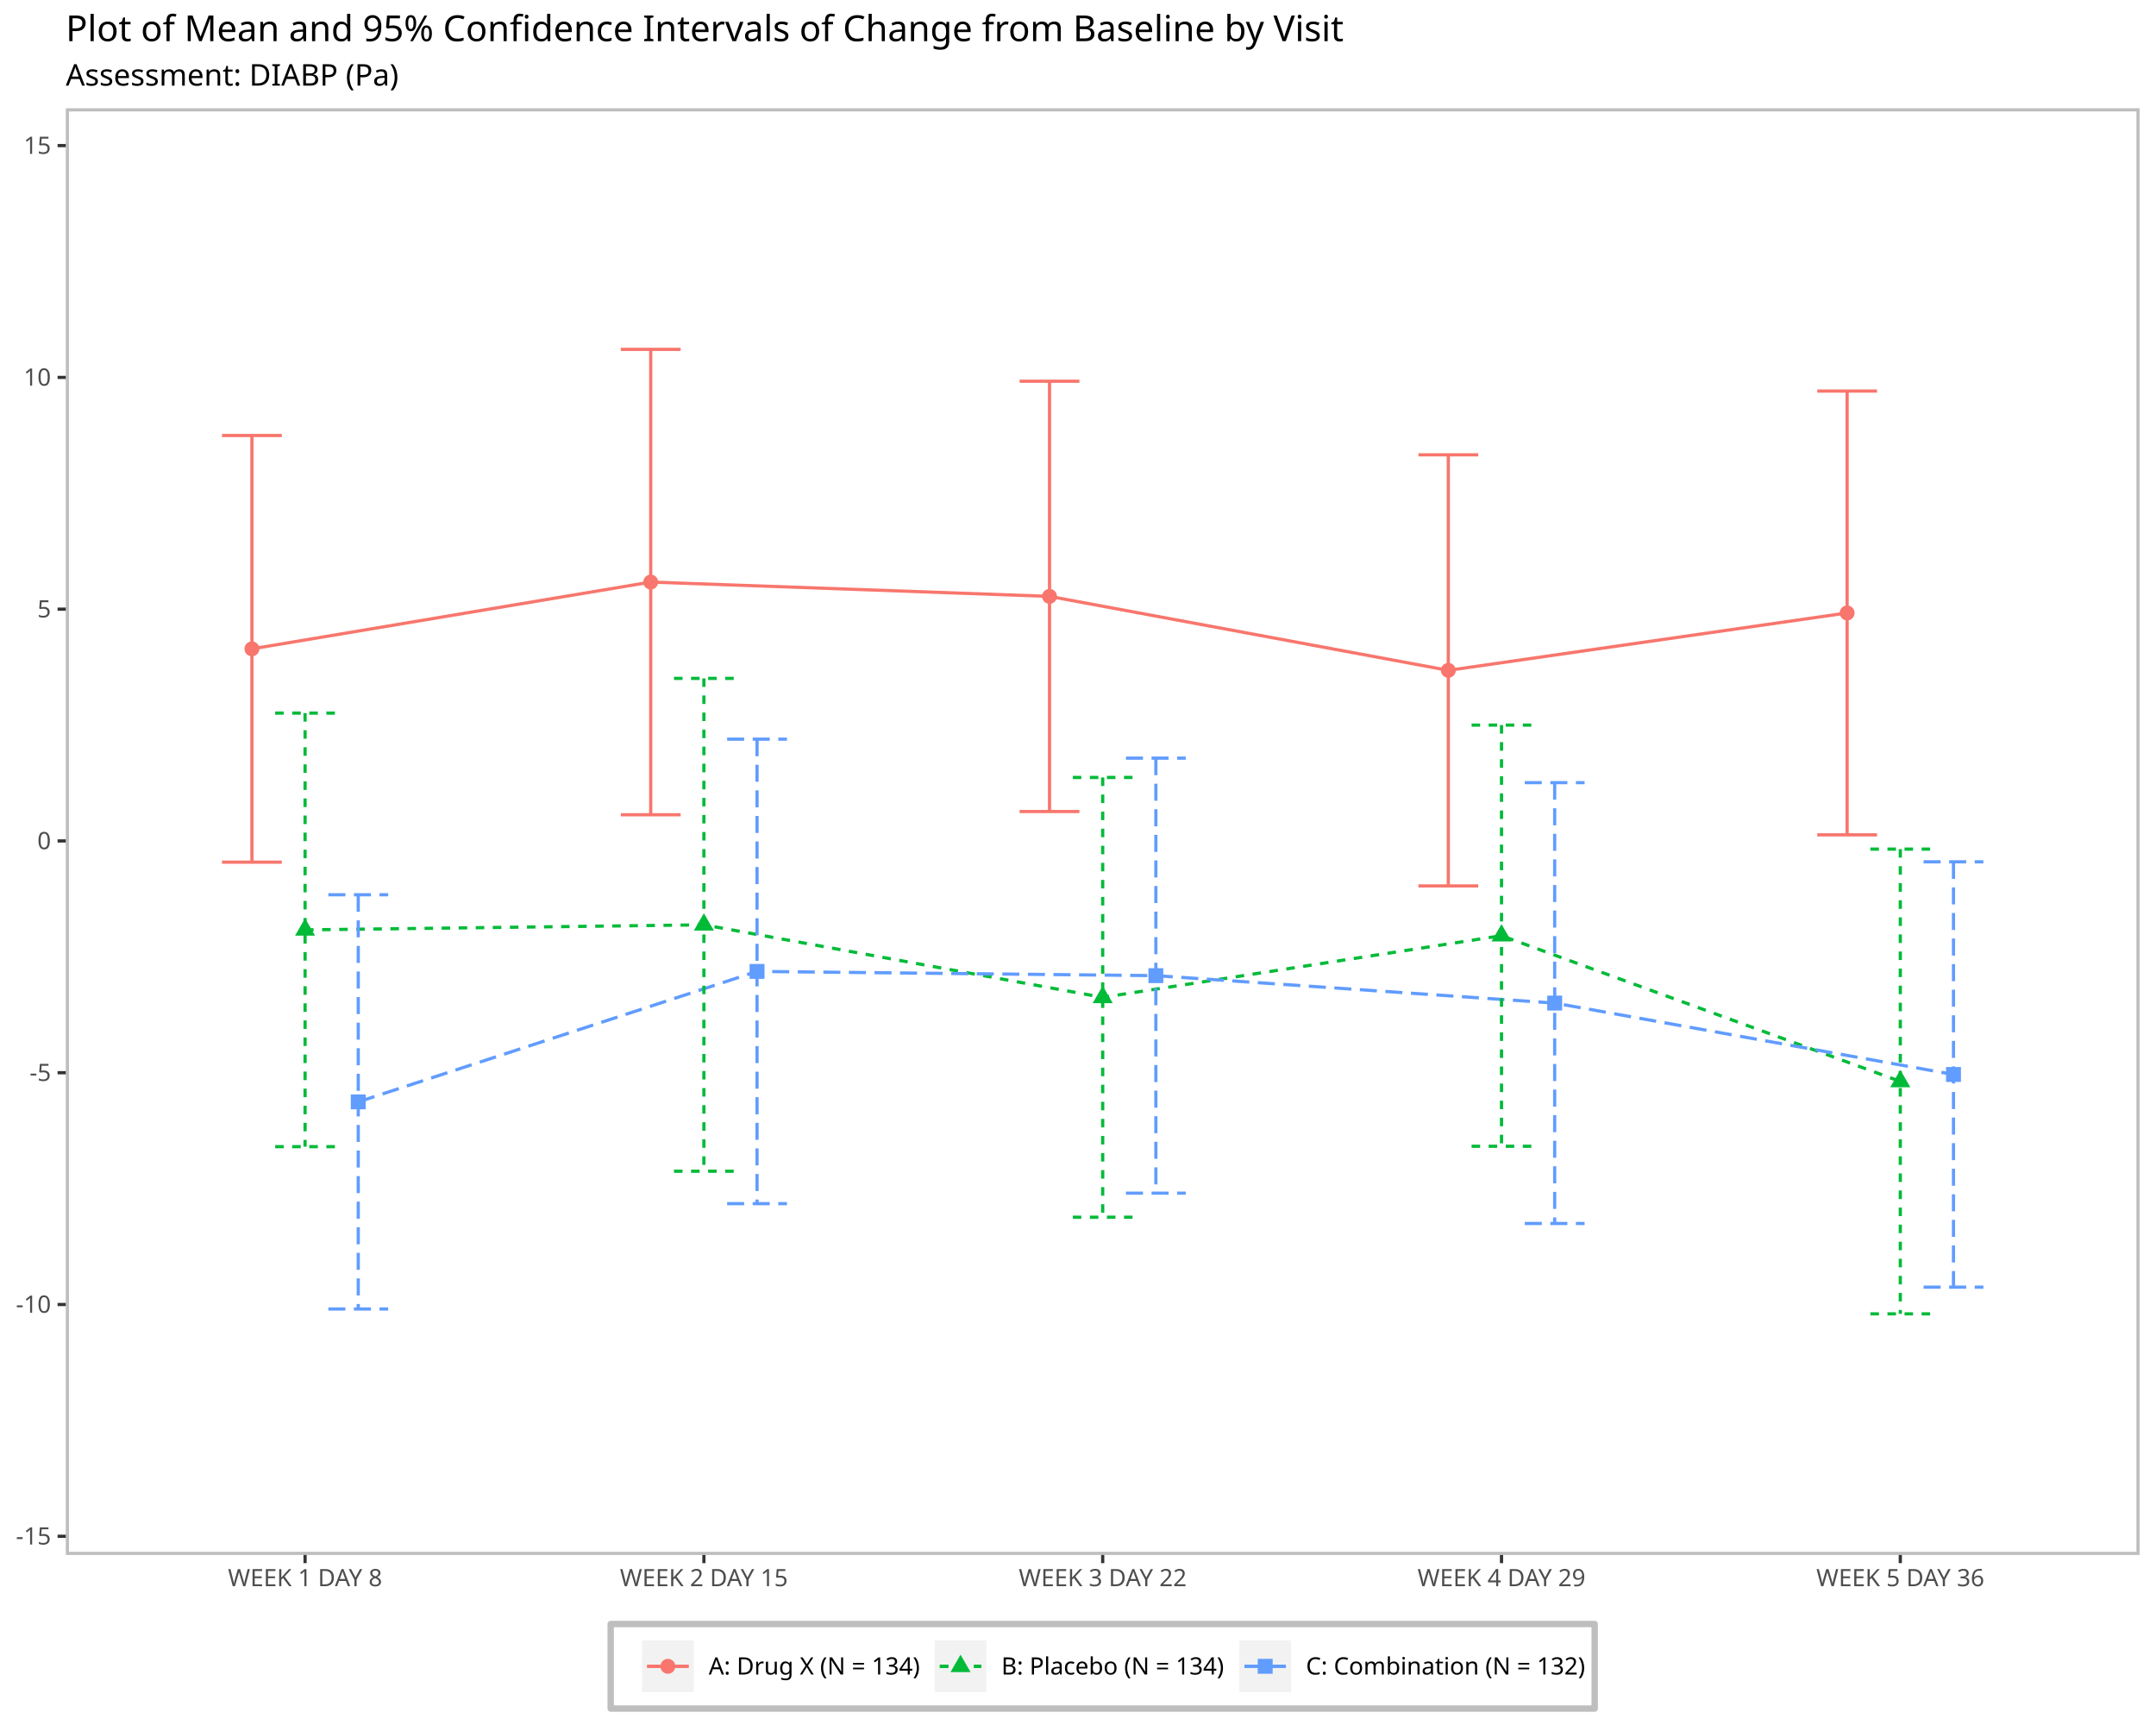
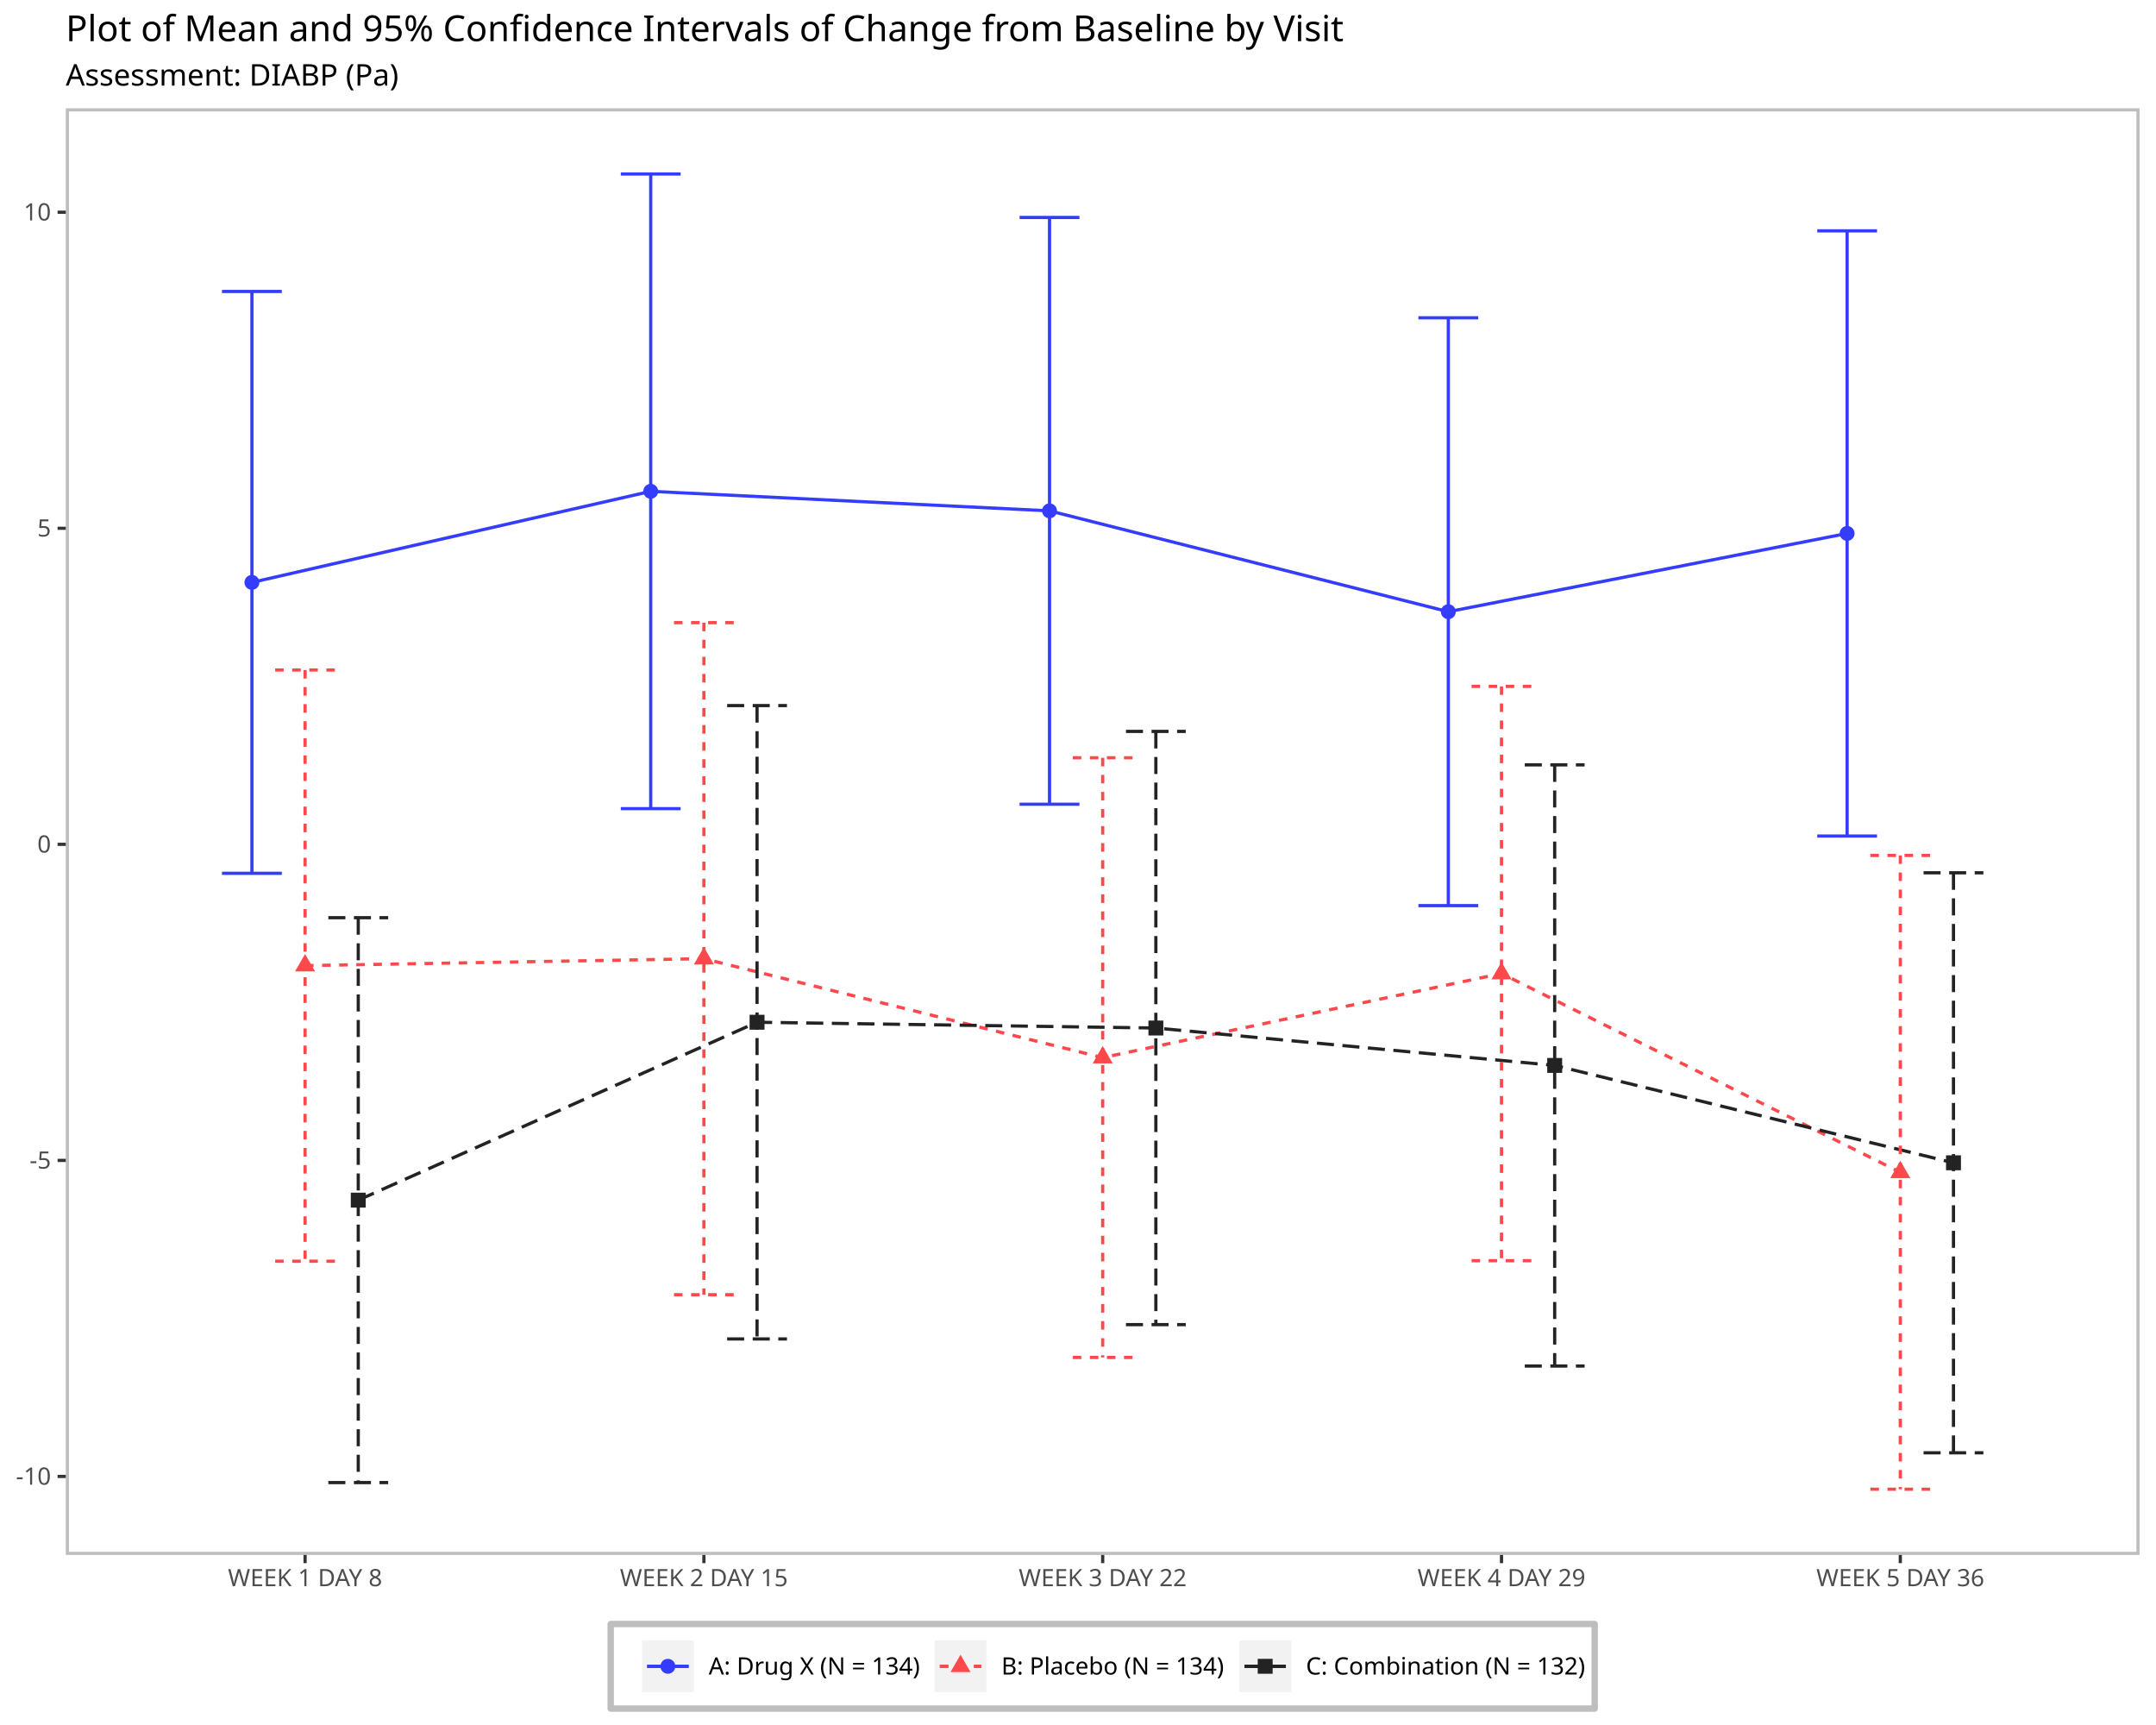
<svg xmlns="http://www.w3.org/2000/svg" class="svglite" data-engine-version="2.0" width="720.00pt" height="576.00pt" viewBox="0 0 720.00 576.00">
  <defs>
    <style type="text/css">
    .svglite line, .svglite polyline, .svglite polygon, .svglite path, .svglite rect, .svglite circle {
      fill: none;
      stroke: #000000;
      stroke-linecap: round;
      stroke-linejoin: round;
      stroke-miterlimit: 10.00;
    }
  </style>
  </defs>
  <rect width="100%" height="100%" style="stroke: none; fill: #FFFFFF;" />
  <defs>
    <clipPath id="cpMC4wMHw3MjAuMDB8MC4wMHw1NzYuMDA=">
      <rect x="0.00" y="0.00" width="720.00" height="576.00" />
    </clipPath>
  </defs>
  <g clip-path="url(#cpMC4wMHw3MjAuMDB8MC4wMHw1NzYuMDA=)">
    <rect x="0.00" y="0.00" width="720.00" height="576.00" style="stroke-width: 1.07; stroke: #FFFFFF; fill: #FFFFFF;" />
  </g>
  <defs>
    <clipPath id="cpMjEuOTd8NzE0LjUyfDM2LjE1fDUxOS4yMg==">
      <rect x="21.97" y="36.15" width="692.55" height="483.08" />
    </clipPath>
  </defs>
  <g clip-path="url(#cpMjEuOTd8NzE0LjUyfDM2LjE1fDUxOS4yMg==)">
-     <circle cx="84.13" cy="216.66" r="2.49" style="stroke-width: 0.71; stroke: none; fill: #F8766D;" />
-     <circle cx="217.31" cy="194.36" r="2.49" style="stroke-width: 0.71; stroke: none; fill: #F8766D;" />
-     <circle cx="350.49" cy="199.14" r="2.49" style="stroke-width: 0.71; stroke: none; fill: #F8766D;" />
-     <circle cx="483.67" cy="223.84" r="2.49" style="stroke-width: 0.71; stroke: none; fill: #F8766D;" />
-     <circle cx="616.85" cy="204.67" r="2.49" style="stroke-width: 0.71; stroke: none; fill: #F8766D;" />
-     <polygon points="101.88,306.63 105.23,312.43 98.53,312.43 " style="stroke-width: 0.71; stroke: none; fill: #00BA38;" />
-     <polygon points="235.07,304.94 238.42,310.74 231.71,310.74 " style="stroke-width: 0.71; stroke: none; fill: #00BA38;" />
-     <polygon points="368.25,329.16 371.60,334.96 364.90,334.96 " style="stroke-width: 0.71; stroke: none; fill: #00BA38;" />
-     <polygon points="501.43,308.57 504.78,314.37 498.08,314.37 " style="stroke-width: 0.71; stroke: none; fill: #00BA38;" />
-     <polygon points="634.61,357.24 637.96,363.05 631.26,363.05 " style="stroke-width: 0.71; stroke: none; fill: #00BA38;" />
-     <polygon points="117.15,370.41 122.13,370.41 122.13,365.44 117.15,365.44 " style="stroke-width: 0.71; stroke: none; fill: #619CFF;" />
-     <polygon points="250.33,326.85 255.31,326.85 255.31,321.88 250.33,321.88 " style="stroke-width: 0.71; stroke: none; fill: #619CFF;" />
-     <polygon points="383.52,328.27 388.49,328.27 388.49,323.29 383.52,323.29 " style="stroke-width: 0.71; stroke: none; fill: #619CFF;" />
-     <polygon points="516.70,337.43 521.68,337.43 521.68,332.45 516.70,332.45 " style="stroke-width: 0.71; stroke: none; fill: #619CFF;" />
-     <polygon points="649.88,361.27 654.86,361.27 654.86,356.29 649.88,356.29 " style="stroke-width: 0.71; stroke: none; fill: #619CFF;" />
-     <polyline points="84.13,216.66 217.31,194.36 350.49,199.14 483.67,223.84 616.85,204.67 " style="stroke-width: 1.07; stroke: #F8766D; stroke-linecap: butt;" />
-     <polyline points="101.88,310.50 235.07,308.81 368.25,333.03 501.43,312.44 634.61,361.11 " style="stroke-width: 1.07; stroke: #00BA38; stroke-dasharray: 2.85,2.85; stroke-linecap: butt;" />
-     <polyline points="119.64,367.93 252.82,324.37 386.00,325.78 519.19,334.94 652.37,358.78 " style="stroke-width: 1.07; stroke: #619CFF; stroke-dasharray: 5.69,2.85; stroke-linecap: butt;" />
-     <polyline points="74.14,145.42 94.11,145.42 " style="stroke-width: 1.07; stroke: #F8766D; stroke-linecap: butt;" />
-     <polyline points="84.13,145.42 84.13,287.89 " style="stroke-width: 1.07; stroke: #F8766D; stroke-linecap: butt;" />
-     <polyline points="74.14,287.89 94.11,287.89 " style="stroke-width: 1.07; stroke: #F8766D; stroke-linecap: butt;" />
-     <polyline points="207.32,116.66 227.30,116.66 " style="stroke-width: 1.07; stroke: #F8766D; stroke-linecap: butt;" />
-     <polyline points="217.31,116.66 217.31,272.06 " style="stroke-width: 1.07; stroke: #F8766D; stroke-linecap: butt;" />
-     <polyline points="207.32,272.06 227.30,272.06 " style="stroke-width: 1.07; stroke: #F8766D; stroke-linecap: butt;" />
-     <polyline points="340.50,127.30 360.48,127.30 " style="stroke-width: 1.07; stroke: #F8766D; stroke-linecap: butt;" />
-     <polyline points="350.49,127.30 350.49,270.98 " style="stroke-width: 1.07; stroke: #F8766D; stroke-linecap: butt;" />
-     <polyline points="340.50,270.98 360.48,270.98 " style="stroke-width: 1.07; stroke: #F8766D; stroke-linecap: butt;" />
-     <polyline points="473.68,151.87 493.66,151.87 " style="stroke-width: 1.07; stroke: #F8766D; stroke-linecap: butt;" />
-     <polyline points="483.67,151.87 483.67,295.81 " style="stroke-width: 1.07; stroke: #F8766D; stroke-linecap: butt;" />
-     <polyline points="473.68,295.81 493.66,295.81 " style="stroke-width: 1.07; stroke: #F8766D; stroke-linecap: butt;" />
-     <polyline points="606.87,130.58 626.84,130.58 " style="stroke-width: 1.07; stroke: #F8766D; stroke-linecap: butt;" />
-     <polyline points="616.85,130.58 616.85,278.77 " style="stroke-width: 1.07; stroke: #F8766D; stroke-linecap: butt;" />
-     <polyline points="606.87,278.77 626.84,278.77 " style="stroke-width: 1.07; stroke: #F8766D; stroke-linecap: butt;" />
-     <polyline points="91.89,238.12 111.87,238.12 " style="stroke-width: 1.07; stroke: #00BA38; stroke-dasharray: 2.85,2.85; stroke-linecap: butt;" />
-     <polyline points="101.88,238.12 101.88,382.88 " style="stroke-width: 1.07; stroke: #00BA38; stroke-dasharray: 2.85,2.85; stroke-linecap: butt;" />
-     <polyline points="91.89,382.88 111.87,382.88 " style="stroke-width: 1.07; stroke: #00BA38; stroke-dasharray: 2.85,2.85; stroke-linecap: butt;" />
-     <polyline points="225.08,226.52 245.05,226.52 " style="stroke-width: 1.07; stroke: #00BA38; stroke-dasharray: 2.85,2.85; stroke-linecap: butt;" />
-     <polyline points="235.07,226.52 235.07,391.09 " style="stroke-width: 1.07; stroke: #00BA38; stroke-dasharray: 2.85,2.85; stroke-linecap: butt;" />
-     <polyline points="225.08,391.09 245.05,391.09 " style="stroke-width: 1.07; stroke: #00BA38; stroke-dasharray: 2.85,2.85; stroke-linecap: butt;" />
-     <polyline points="358.26,259.61 378.24,259.61 " style="stroke-width: 1.07; stroke: #00BA38; stroke-dasharray: 2.85,2.85; stroke-linecap: butt;" />
-     <polyline points="368.25,259.61 368.25,406.45 " style="stroke-width: 1.07; stroke: #00BA38; stroke-dasharray: 2.85,2.85; stroke-linecap: butt;" />
-     <polyline points="358.26,406.45 378.24,406.45 " style="stroke-width: 1.07; stroke: #00BA38; stroke-dasharray: 2.85,2.85; stroke-linecap: butt;" />
-     <polyline points="491.44,242.12 511.42,242.12 " style="stroke-width: 1.07; stroke: #00BA38; stroke-dasharray: 2.85,2.85; stroke-linecap: butt;" />
-     <polyline points="501.43,242.12 501.43,382.75 " style="stroke-width: 1.07; stroke: #00BA38; stroke-dasharray: 2.85,2.85; stroke-linecap: butt;" />
-     <polyline points="491.44,382.75 511.42,382.75 " style="stroke-width: 1.07; stroke: #00BA38; stroke-dasharray: 2.85,2.85; stroke-linecap: butt;" />
-     <polyline points="624.62,283.52 644.60,283.52 " style="stroke-width: 1.07; stroke: #00BA38; stroke-dasharray: 2.85,2.85; stroke-linecap: butt;" />
-     <polyline points="634.61,283.52 634.61,438.71 " style="stroke-width: 1.07; stroke: #00BA38; stroke-dasharray: 2.85,2.85; stroke-linecap: butt;" />
-     <polyline points="624.62,438.71 644.60,438.71 " style="stroke-width: 1.07; stroke: #00BA38; stroke-dasharray: 2.85,2.85; stroke-linecap: butt;" />
-     <polyline points="109.65,298.77 129.63,298.77 " style="stroke-width: 1.07; stroke: #619CFF; stroke-dasharray: 5.69,2.85; stroke-linecap: butt;" />
-     <polyline points="119.64,298.77 119.64,437.08 " style="stroke-width: 1.07; stroke: #619CFF; stroke-dasharray: 5.69,2.85; stroke-linecap: butt;" />
-     <polyline points="109.65,437.08 129.63,437.08 " style="stroke-width: 1.07; stroke: #619CFF; stroke-dasharray: 5.69,2.85; stroke-linecap: butt;" />
-     <polyline points="242.83,246.82 262.81,246.82 " style="stroke-width: 1.07; stroke: #619CFF; stroke-dasharray: 5.69,2.85; stroke-linecap: butt;" />
-     <polyline points="252.82,246.82 252.82,401.91 " style="stroke-width: 1.07; stroke: #619CFF; stroke-dasharray: 5.69,2.85; stroke-linecap: butt;" />
-     <polyline points="242.83,401.91 262.81,401.91 " style="stroke-width: 1.07; stroke: #619CFF; stroke-dasharray: 5.69,2.85; stroke-linecap: butt;" />
-     <polyline points="376.02,253.15 395.99,253.15 " style="stroke-width: 1.07; stroke: #619CFF; stroke-dasharray: 5.69,2.85; stroke-linecap: butt;" />
-     <polyline points="386.00,253.15 386.00,398.41 " style="stroke-width: 1.07; stroke: #619CFF; stroke-dasharray: 5.69,2.85; stroke-linecap: butt;" />
-     <polyline points="376.02,398.41 395.99,398.41 " style="stroke-width: 1.07; stroke: #619CFF; stroke-dasharray: 5.69,2.85; stroke-linecap: butt;" />
-     <polyline points="509.20,261.34 529.18,261.34 " style="stroke-width: 1.07; stroke: #619CFF; stroke-dasharray: 5.69,2.85; stroke-linecap: butt;" />
-     <polyline points="519.19,261.34 519.19,408.54 " style="stroke-width: 1.07; stroke: #619CFF; stroke-dasharray: 5.69,2.85; stroke-linecap: butt;" />
-     <polyline points="509.20,408.54 529.18,408.54 " style="stroke-width: 1.07; stroke: #619CFF; stroke-dasharray: 5.69,2.85; stroke-linecap: butt;" />
-     <polyline points="642.38,287.77 662.36,287.77 " style="stroke-width: 1.07; stroke: #619CFF; stroke-dasharray: 5.69,2.85; stroke-linecap: butt;" />
-     <polyline points="652.37,287.77 652.37,429.79 " style="stroke-width: 1.07; stroke: #619CFF; stroke-dasharray: 5.69,2.85; stroke-linecap: butt;" />
-     <polyline points="642.38,429.79 662.36,429.79 " style="stroke-width: 1.07; stroke: #619CFF; stroke-dasharray: 5.69,2.85; stroke-linecap: butt;" />
+     <circle cx="84.13" cy="194.47" r="2.49" style="stroke-width: 0.71; stroke: none; fill: #343CFF;" />
+     <circle cx="217.31" cy="164.06" r="2.49" style="stroke-width: 0.71; stroke: none; fill: #343CFF;" />
+     <circle cx="350.49" cy="170.58" r="2.49" style="stroke-width: 0.71; stroke: none; fill: #343CFF;" />
+     <circle cx="483.67" cy="204.26" r="2.49" style="stroke-width: 0.71; stroke: none; fill: #343CFF;" />
+     <circle cx="616.85" cy="178.12" r="2.49" style="stroke-width: 0.71; stroke: none; fill: #343CFF;" />
+     <polygon points="101.88,318.56 105.23,324.36 98.53,324.36 " style="stroke-width: 0.71; stroke: none; fill: #FF484B;" />
+     <polygon points="235.07,316.25 238.42,322.06 231.71,322.06 " style="stroke-width: 0.71; stroke: none; fill: #FF484B;" />
+     <polygon points="368.25,349.28 371.60,355.09 364.90,355.09 " style="stroke-width: 0.71; stroke: none; fill: #FF484B;" />
+     <polygon points="501.43,321.20 504.78,327.01 498.08,327.01 " style="stroke-width: 0.71; stroke: none; fill: #FF484B;" />
+     <polygon points="634.61,387.58 637.96,393.39 631.26,393.39 " style="stroke-width: 0.71; stroke: none; fill: #FF484B;" />
+     <polygon points="117.15,403.23 122.13,403.23 122.13,398.25 117.15,398.25 " style="stroke-width: 0.71; stroke: none; fill: #232323;" />
+     <polygon points="250.33,343.83 255.31,343.83 255.31,338.85 250.33,338.85 " style="stroke-width: 0.71; stroke: none; fill: #232323;" />
+     <polygon points="383.52,345.76 388.49,345.76 388.49,340.78 383.52,340.78 " style="stroke-width: 0.71; stroke: none; fill: #232323;" />
+     <polygon points="516.70,358.25 521.68,358.25 521.68,353.27 516.70,353.27 " style="stroke-width: 0.71; stroke: none; fill: #232323;" />
+     <polygon points="649.88,390.76 654.86,390.76 654.86,385.78 649.88,385.78 " style="stroke-width: 0.71; stroke: none; fill: #232323;" />
+     <polyline points="84.13,194.47 217.31,164.06 350.49,170.58 483.67,204.26 616.85,178.12 " style="stroke-width: 1.07; stroke: #343CFF; stroke-linecap: butt;" />
+     <polyline points="101.88,322.43 235.07,320.12 368.25,353.15 501.43,325.07 634.61,391.45 " style="stroke-width: 1.07; stroke: #FF484B; stroke-dasharray: 2.85,2.85; stroke-linecap: butt;" />
+     <polyline points="119.64,400.74 252.82,341.34 386.00,343.27 519.19,355.76 652.37,388.27 " style="stroke-width: 1.07; stroke: #232323; stroke-dasharray: 5.69,2.85; stroke-linecap: butt;" />
+     <polyline points="74.14,97.32 94.11,97.32 " style="stroke-width: 1.07; stroke: #343CFF; stroke-linecap: butt;" />
+     <polyline points="84.13,97.32 84.13,291.61 " style="stroke-width: 1.07; stroke: #343CFF; stroke-linecap: butt;" />
+     <polyline points="74.14,291.61 94.11,291.61 " style="stroke-width: 1.07; stroke: #343CFF; stroke-linecap: butt;" />
+     <polyline points="207.32,58.10 227.30,58.10 " style="stroke-width: 1.07; stroke: #343CFF; stroke-linecap: butt;" />
+     <polyline points="217.31,58.10 217.31,270.02 " style="stroke-width: 1.07; stroke: #343CFF; stroke-linecap: butt;" />
+     <polyline points="207.32,270.02 227.30,270.02 " style="stroke-width: 1.07; stroke: #343CFF; stroke-linecap: butt;" />
+     <polyline points="340.50,72.62 360.48,72.62 " style="stroke-width: 1.07; stroke: #343CFF; stroke-linecap: butt;" />
+     <polyline points="350.49,72.62 350.49,268.54 " style="stroke-width: 1.07; stroke: #343CFF; stroke-linecap: butt;" />
+     <polyline points="340.50,268.54 360.48,268.54 " style="stroke-width: 1.07; stroke: #343CFF; stroke-linecap: butt;" />
+     <polyline points="473.68,106.12 493.66,106.12 " style="stroke-width: 1.07; stroke: #343CFF; stroke-linecap: butt;" />
+     <polyline points="483.67,106.12 483.67,302.40 " style="stroke-width: 1.07; stroke: #343CFF; stroke-linecap: butt;" />
+     <polyline points="473.68,302.40 493.66,302.40 " style="stroke-width: 1.07; stroke: #343CFF; stroke-linecap: butt;" />
+     <polyline points="606.87,77.08 626.84,77.08 " style="stroke-width: 1.07; stroke: #343CFF; stroke-linecap: butt;" />
+     <polyline points="616.85,77.08 616.85,279.16 " style="stroke-width: 1.07; stroke: #343CFF; stroke-linecap: butt;" />
+     <polyline points="606.87,279.16 626.84,279.16 " style="stroke-width: 1.07; stroke: #343CFF; stroke-linecap: butt;" />
+     <polyline points="91.89,223.73 111.87,223.73 " style="stroke-width: 1.07; stroke: #FF484B; stroke-dasharray: 2.85,2.85; stroke-linecap: butt;" />
+     <polyline points="101.88,223.73 101.88,421.13 " style="stroke-width: 1.07; stroke: #FF484B; stroke-dasharray: 2.85,2.85; stroke-linecap: butt;" />
+     <polyline points="91.89,421.13 111.87,421.13 " style="stroke-width: 1.07; stroke: #FF484B; stroke-dasharray: 2.85,2.85; stroke-linecap: butt;" />
+     <polyline points="225.08,207.92 245.05,207.92 " style="stroke-width: 1.07; stroke: #FF484B; stroke-dasharray: 2.85,2.85; stroke-linecap: butt;" />
+     <polyline points="235.07,207.92 235.07,432.32 " style="stroke-width: 1.07; stroke: #FF484B; stroke-dasharray: 2.85,2.85; stroke-linecap: butt;" />
+     <polyline points="225.08,432.32 245.05,432.32 " style="stroke-width: 1.07; stroke: #FF484B; stroke-dasharray: 2.85,2.85; stroke-linecap: butt;" />
+     <polyline points="358.26,253.04 378.24,253.04 " style="stroke-width: 1.07; stroke: #FF484B; stroke-dasharray: 2.85,2.85; stroke-linecap: butt;" />
+     <polyline points="368.25,253.04 368.25,453.27 " style="stroke-width: 1.07; stroke: #FF484B; stroke-dasharray: 2.85,2.85; stroke-linecap: butt;" />
+     <polyline points="358.26,453.27 378.24,453.27 " style="stroke-width: 1.07; stroke: #FF484B; stroke-dasharray: 2.85,2.85; stroke-linecap: butt;" />
+     <polyline points="491.44,229.19 511.42,229.19 " style="stroke-width: 1.07; stroke: #FF484B; stroke-dasharray: 2.85,2.85; stroke-linecap: butt;" />
+     <polyline points="501.43,229.19 501.43,420.96 " style="stroke-width: 1.07; stroke: #FF484B; stroke-dasharray: 2.85,2.85; stroke-linecap: butt;" />
+     <polyline points="491.44,420.96 511.42,420.96 " style="stroke-width: 1.07; stroke: #FF484B; stroke-dasharray: 2.85,2.85; stroke-linecap: butt;" />
+     <polyline points="624.62,285.64 644.60,285.64 " style="stroke-width: 1.07; stroke: #FF484B; stroke-dasharray: 2.85,2.85; stroke-linecap: butt;" />
+     <polyline points="634.61,285.64 634.61,497.27 " style="stroke-width: 1.07; stroke: #FF484B; stroke-dasharray: 2.85,2.85; stroke-linecap: butt;" />
+     <polyline points="624.62,497.27 644.60,497.27 " style="stroke-width: 1.07; stroke: #FF484B; stroke-dasharray: 2.85,2.85; stroke-linecap: butt;" />
+     <polyline points="109.65,306.43 129.63,306.43 " style="stroke-width: 1.07; stroke: #232323; stroke-dasharray: 5.69,2.85; stroke-linecap: butt;" />
+     <polyline points="119.64,306.43 119.64,495.05 " style="stroke-width: 1.07; stroke: #232323; stroke-dasharray: 5.69,2.85; stroke-linecap: butt;" />
+     <polyline points="109.65,495.05 129.63,495.05 " style="stroke-width: 1.07; stroke: #232323; stroke-dasharray: 5.69,2.85; stroke-linecap: butt;" />
+     <polyline points="242.83,235.60 262.81,235.60 " style="stroke-width: 1.07; stroke: #232323; stroke-dasharray: 5.69,2.85; stroke-linecap: butt;" />
+     <polyline points="252.82,235.60 252.82,447.09 " style="stroke-width: 1.07; stroke: #232323; stroke-dasharray: 5.69,2.85; stroke-linecap: butt;" />
+     <polyline points="242.83,447.09 262.81,447.09 " style="stroke-width: 1.07; stroke: #232323; stroke-dasharray: 5.69,2.85; stroke-linecap: butt;" />
+     <polyline points="376.02,244.23 395.99,244.23 " style="stroke-width: 1.07; stroke: #232323; stroke-dasharray: 5.69,2.85; stroke-linecap: butt;" />
+     <polyline points="386.00,244.23 386.00,442.31 " style="stroke-width: 1.07; stroke: #232323; stroke-dasharray: 5.69,2.85; stroke-linecap: butt;" />
+     <polyline points="376.02,442.31 395.99,442.31 " style="stroke-width: 1.07; stroke: #232323; stroke-dasharray: 5.69,2.85; stroke-linecap: butt;" />
+     <polyline points="509.20,255.40 529.18,255.40 " style="stroke-width: 1.07; stroke: #232323; stroke-dasharray: 5.69,2.85; stroke-linecap: butt;" />
+     <polyline points="519.19,255.40 519.19,456.13 " style="stroke-width: 1.07; stroke: #232323; stroke-dasharray: 5.69,2.85; stroke-linecap: butt;" />
+     <polyline points="509.20,456.13 529.18,456.13 " style="stroke-width: 1.07; stroke: #232323; stroke-dasharray: 5.69,2.85; stroke-linecap: butt;" />
+     <polyline points="642.38,291.43 662.36,291.43 " style="stroke-width: 1.07; stroke: #232323; stroke-dasharray: 5.69,2.85; stroke-linecap: butt;" />
+     <polyline points="652.37,291.43 652.37,485.10 " style="stroke-width: 1.07; stroke: #232323; stroke-dasharray: 5.69,2.85; stroke-linecap: butt;" />
+     <polyline points="642.38,485.10 662.36,485.10 " style="stroke-width: 1.07; stroke: #232323; stroke-dasharray: 5.69,2.85; stroke-linecap: butt;" />
    <rect x="21.97" y="36.15" width="692.55" height="483.08" style="stroke-width: 2.13; stroke: #BEBEBE;" />
  </g>
  <g clip-path="url(#cpMC4wMHw3MjAuMDB8MC4wMHw1NzYuMDA=)">
-     <text x="17.04" y="515.73" text-anchor="end" style="font-size: 8.00px; fill: #4D4D4D; font-family: sans;" textLength="11.56px" lengthAdjust="spacingAndGlyphs">-15</text>
-     <text x="17.04" y="438.34" text-anchor="end" style="font-size: 8.00px; fill: #4D4D4D; font-family: sans;" textLength="11.56px" lengthAdjust="spacingAndGlyphs">-10</text>
-     <text x="17.04" y="360.95" text-anchor="end" style="font-size: 8.00px; fill: #4D4D4D; font-family: sans;" textLength="7.11px" lengthAdjust="spacingAndGlyphs">-5</text>
-     <text x="17.04" y="283.55" text-anchor="end" style="font-size: 8.00px; fill: #4D4D4D; font-family: sans;" textLength="4.45px" lengthAdjust="spacingAndGlyphs">0</text>
-     <text x="17.04" y="206.16" text-anchor="end" style="font-size: 8.00px; fill: #4D4D4D; font-family: sans;" textLength="4.45px" lengthAdjust="spacingAndGlyphs">5</text>
-     <text x="17.04" y="128.77" text-anchor="end" style="font-size: 8.00px; fill: #4D4D4D; font-family: sans;" textLength="8.90px" lengthAdjust="spacingAndGlyphs">10</text>
-     <text x="17.04" y="51.38" text-anchor="end" style="font-size: 8.00px; fill: #4D4D4D; font-family: sans;" textLength="8.90px" lengthAdjust="spacingAndGlyphs">15</text>
-     <polyline points="19.23,512.98 21.97,512.98 " style="stroke-width: 1.07; stroke: #333333; stroke-linecap: butt;" />
-     <polyline points="19.23,435.59 21.97,435.59 " style="stroke-width: 1.07; stroke: #333333; stroke-linecap: butt;" />
-     <polyline points="19.23,358.19 21.97,358.19 " style="stroke-width: 1.07; stroke: #333333; stroke-linecap: butt;" />
-     <polyline points="19.23,280.80 21.97,280.80 " style="stroke-width: 1.07; stroke: #333333; stroke-linecap: butt;" />
-     <polyline points="19.23,203.41 21.97,203.41 " style="stroke-width: 1.07; stroke: #333333; stroke-linecap: butt;" />
-     <polyline points="19.23,126.02 21.97,126.02 " style="stroke-width: 1.07; stroke: #333333; stroke-linecap: butt;" />
-     <polyline points="19.23,48.62 21.97,48.62 " style="stroke-width: 1.07; stroke: #333333; stroke-linecap: butt;" />
+     <text x="17.04" y="495.76" text-anchor="end" style="font-size: 8.00px; fill: #4D4D4D; font-family: sans;" textLength="11.56px" lengthAdjust="spacingAndGlyphs">-10</text>
+     <text x="17.04" y="390.22" text-anchor="end" style="font-size: 8.00px; fill: #4D4D4D; font-family: sans;" textLength="7.11px" lengthAdjust="spacingAndGlyphs">-5</text>
+     <text x="17.04" y="284.69" text-anchor="end" style="font-size: 8.00px; fill: #4D4D4D; font-family: sans;" textLength="4.45px" lengthAdjust="spacingAndGlyphs">0</text>
+     <text x="17.04" y="179.15" text-anchor="end" style="font-size: 8.00px; fill: #4D4D4D; font-family: sans;" textLength="4.45px" lengthAdjust="spacingAndGlyphs">5</text>
+     <text x="17.04" y="73.62" text-anchor="end" style="font-size: 8.00px; fill: #4D4D4D; font-family: sans;" textLength="8.90px" lengthAdjust="spacingAndGlyphs">10</text>
+     <polyline points="19.23,493.00 21.97,493.00 " style="stroke-width: 1.07; stroke: #333333; stroke-linecap: butt;" />
+     <polyline points="19.23,387.47 21.97,387.47 " style="stroke-width: 1.07; stroke: #333333; stroke-linecap: butt;" />
+     <polyline points="19.23,281.93 21.97,281.93 " style="stroke-width: 1.07; stroke: #333333; stroke-linecap: butt;" />
+     <polyline points="19.23,176.40 21.97,176.40 " style="stroke-width: 1.07; stroke: #333333; stroke-linecap: butt;" />
+     <polyline points="19.23,70.86 21.97,70.86 " style="stroke-width: 1.07; stroke: #333333; stroke-linecap: butt;" />
    <polyline points="101.88,521.96 101.88,519.22 " style="stroke-width: 1.07; stroke: #333333; stroke-linecap: butt;" />
    <polyline points="235.07,521.96 235.07,519.22 " style="stroke-width: 1.07; stroke: #333333; stroke-linecap: butt;" />
    <polyline points="368.25,521.96 368.25,519.22 " style="stroke-width: 1.07; stroke: #333333; stroke-linecap: butt;" />
    <polyline points="501.43,521.96 501.43,519.22 " style="stroke-width: 1.07; stroke: #333333; stroke-linecap: butt;" />
    <polyline points="634.61,521.96 634.61,519.22 " style="stroke-width: 1.07; stroke: #333333; stroke-linecap: butt;" />
    <text x="101.88" y="529.66" text-anchor="middle" style="font-size: 8.00px; fill: #4D4D4D; font-family: sans;" textLength="55.58px" lengthAdjust="spacingAndGlyphs">WEEK 1 DAY 8</text>
    <text x="235.07" y="529.66" text-anchor="middle" style="font-size: 8.00px; fill: #4D4D4D; font-family: sans;" textLength="60.03px" lengthAdjust="spacingAndGlyphs">WEEK 2 DAY 15</text>
    <text x="368.25" y="529.66" text-anchor="middle" style="font-size: 8.00px; fill: #4D4D4D; font-family: sans;" textLength="60.03px" lengthAdjust="spacingAndGlyphs">WEEK 3 DAY 22</text>
    <text x="501.43" y="529.66" text-anchor="middle" style="font-size: 8.00px; fill: #4D4D4D; font-family: sans;" textLength="60.03px" lengthAdjust="spacingAndGlyphs">WEEK 4 DAY 29</text>
    <text x="634.61" y="529.66" text-anchor="middle" style="font-size: 8.00px; fill: #4D4D4D; font-family: sans;" textLength="60.03px" lengthAdjust="spacingAndGlyphs">WEEK 5 DAY 36</text>
    <rect x="203.94" y="542.28" width="328.61" height="28.24" style="stroke-width: 2.13; stroke: #BEBEBE;" />
    <rect x="214.40" y="547.76" width="17.28" height="17.28" style="stroke-width: 1.07; stroke: none; fill: #F2F2F2;" />
-     <circle cx="223.04" cy="556.40" r="2.49" style="stroke-width: 0.71; stroke: none; fill: #F8766D;" />
-     <line x1="216.13" y1="556.40" x2="229.96" y2="556.40" style="stroke-width: 1.07; stroke: #F8766D; stroke-linecap: butt;" />
-     <line x1="216.13" y1="556.40" x2="229.96" y2="556.40" style="stroke-width: 1.07; stroke: #F8766D; stroke-linecap: butt;" />
+     <circle cx="223.04" cy="556.40" r="2.49" style="stroke-width: 0.71; stroke: none; fill: #343CFF;" />
+     <line x1="216.13" y1="556.40" x2="229.96" y2="556.40" style="stroke-width: 1.07; stroke: #343CFF; stroke-linecap: butt;" />
+     <line x1="216.13" y1="556.40" x2="229.96" y2="556.40" style="stroke-width: 1.07; stroke: #343CFF; stroke-linecap: butt;" />
    <rect x="312.13" y="547.76" width="17.28" height="17.28" style="stroke-width: 1.07; stroke: none; fill: #F2F2F2;" />
-     <polygon points="320.77,552.53 324.12,558.34 317.42,558.34 " style="stroke-width: 0.71; stroke: none; fill: #00BA38;" />
-     <line x1="313.86" y1="556.40" x2="327.68" y2="556.40" style="stroke-width: 1.07; stroke: #00BA38; stroke-dasharray: 2.85,2.85; stroke-linecap: butt;" />
-     <line x1="313.86" y1="556.40" x2="327.68" y2="556.40" style="stroke-width: 1.07; stroke: #00BA38; stroke-dasharray: 2.85,2.85; stroke-linecap: butt;" />
+     <polygon points="320.77,552.53 324.12,558.34 317.42,558.34 " style="stroke-width: 0.71; stroke: none; fill: #FF484B;" />
+     <line x1="313.86" y1="556.40" x2="327.68" y2="556.40" style="stroke-width: 1.07; stroke: #FF484B; stroke-dasharray: 2.85,2.85; stroke-linecap: butt;" />
+     <line x1="313.86" y1="556.40" x2="327.68" y2="556.40" style="stroke-width: 1.07; stroke: #FF484B; stroke-dasharray: 2.85,2.85; stroke-linecap: butt;" />
    <rect x="413.87" y="547.76" width="17.28" height="17.28" style="stroke-width: 1.07; stroke: none; fill: #F2F2F2;" />
-     <polygon points="420.02,558.89 425.00,558.89 425.00,553.91 420.02,553.91 " style="stroke-width: 0.71; stroke: none; fill: #619CFF;" />
-     <line x1="415.60" y1="556.40" x2="429.42" y2="556.40" style="stroke-width: 1.07; stroke: #619CFF; stroke-dasharray: 5.69,2.85; stroke-linecap: butt;" />
-     <line x1="415.60" y1="556.40" x2="429.42" y2="556.40" style="stroke-width: 1.07; stroke: #619CFF; stroke-dasharray: 5.69,2.85; stroke-linecap: butt;" />
+     <polygon points="420.02,558.89 425.00,558.89 425.00,553.91 420.02,553.91 " style="stroke-width: 0.71; stroke: none; fill: #232323;" />
+     <line x1="415.60" y1="556.40" x2="429.42" y2="556.40" style="stroke-width: 1.07; stroke: #232323; stroke-dasharray: 5.69,2.85; stroke-linecap: butt;" />
+     <line x1="415.60" y1="556.40" x2="429.42" y2="556.40" style="stroke-width: 1.07; stroke: #232323; stroke-dasharray: 5.69,2.85; stroke-linecap: butt;" />
    <text x="236.67" y="559.15" style="font-size: 8.00px; font-family: sans;" textLength="70.48px" lengthAdjust="spacingAndGlyphs">A: Drug X (N = 134)</text>
    <text x="334.39" y="559.15" style="font-size: 8.00px; font-family: sans;" textLength="74.50px" lengthAdjust="spacingAndGlyphs">B: Placebo (N = 134)</text>
    <text x="436.13" y="559.15" style="font-size: 8.00px; font-family: sans;" textLength="90.94px" lengthAdjust="spacingAndGlyphs">C: Combination (N = 132)</text>
    <text x="21.97" y="28.59" style="font-size: 10.00px; font-family: sans;" textLength="111.73px" lengthAdjust="spacingAndGlyphs">Assessment: DIABP (Pa)</text>
    <text x="21.97" y="13.74" style="font-size: 12.00px; font-family: sans;" textLength="408.28px" lengthAdjust="spacingAndGlyphs">Plot of Mean and 95% Confidence Intervals of Change from Baseline by Visit</text>
  </g>
</svg>
